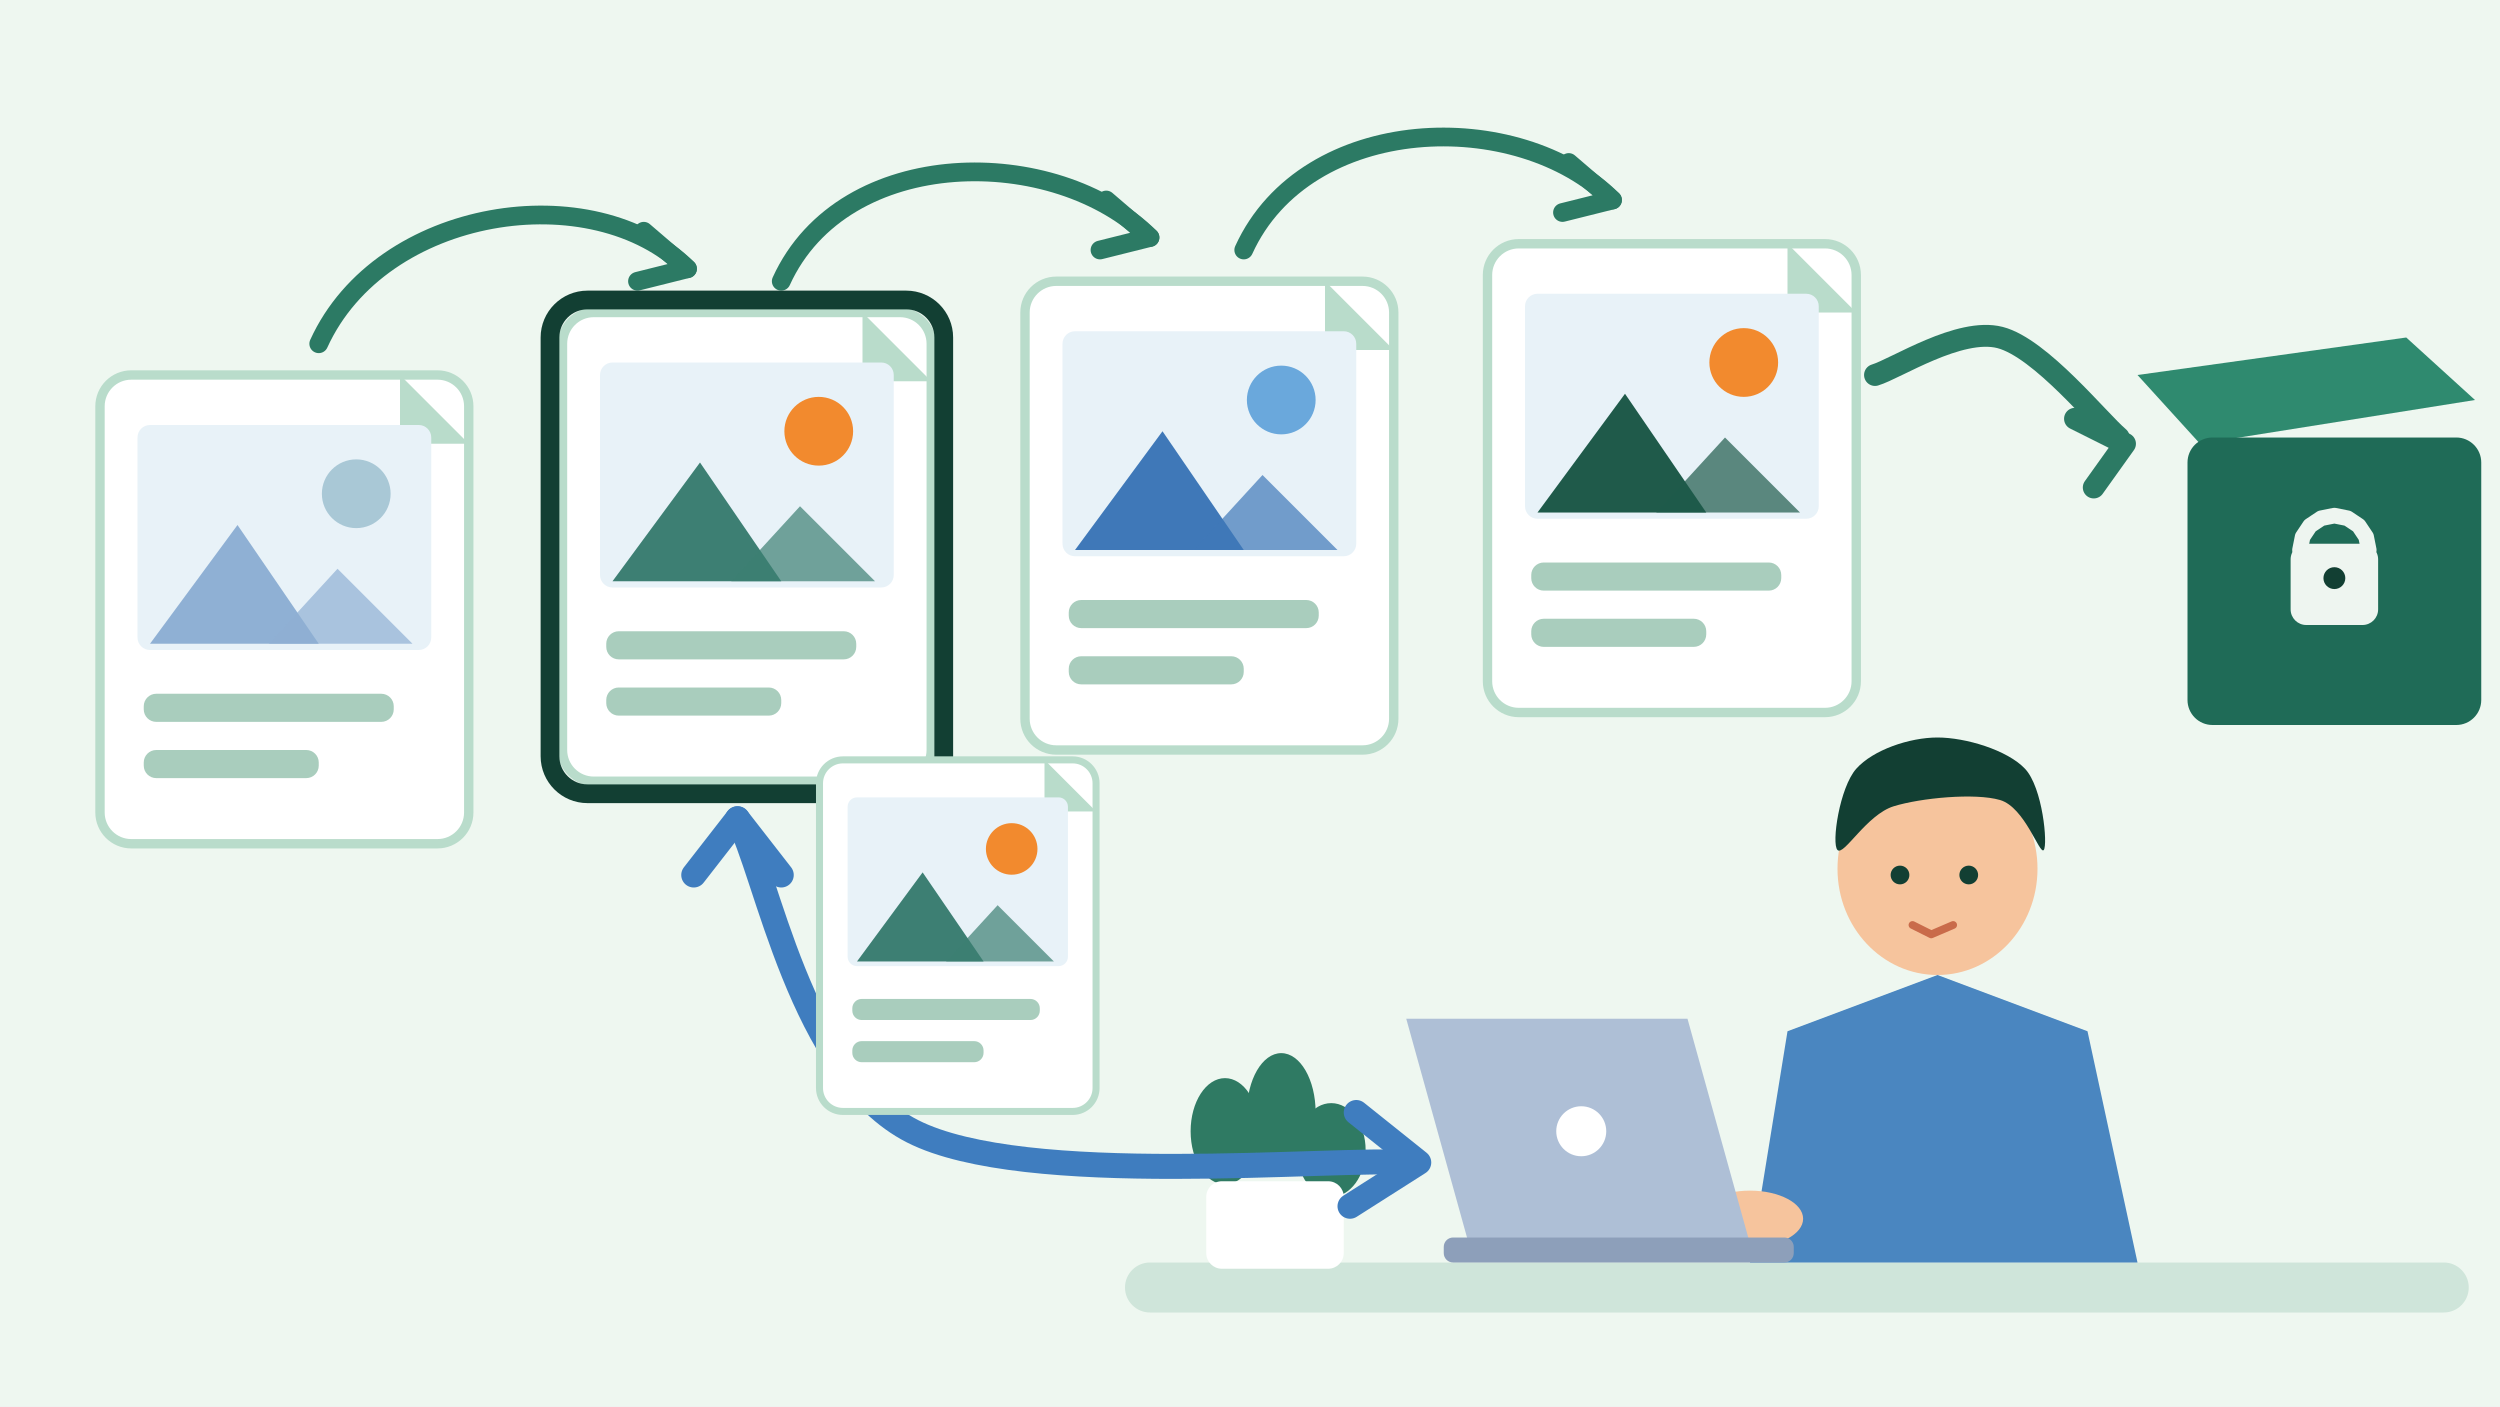
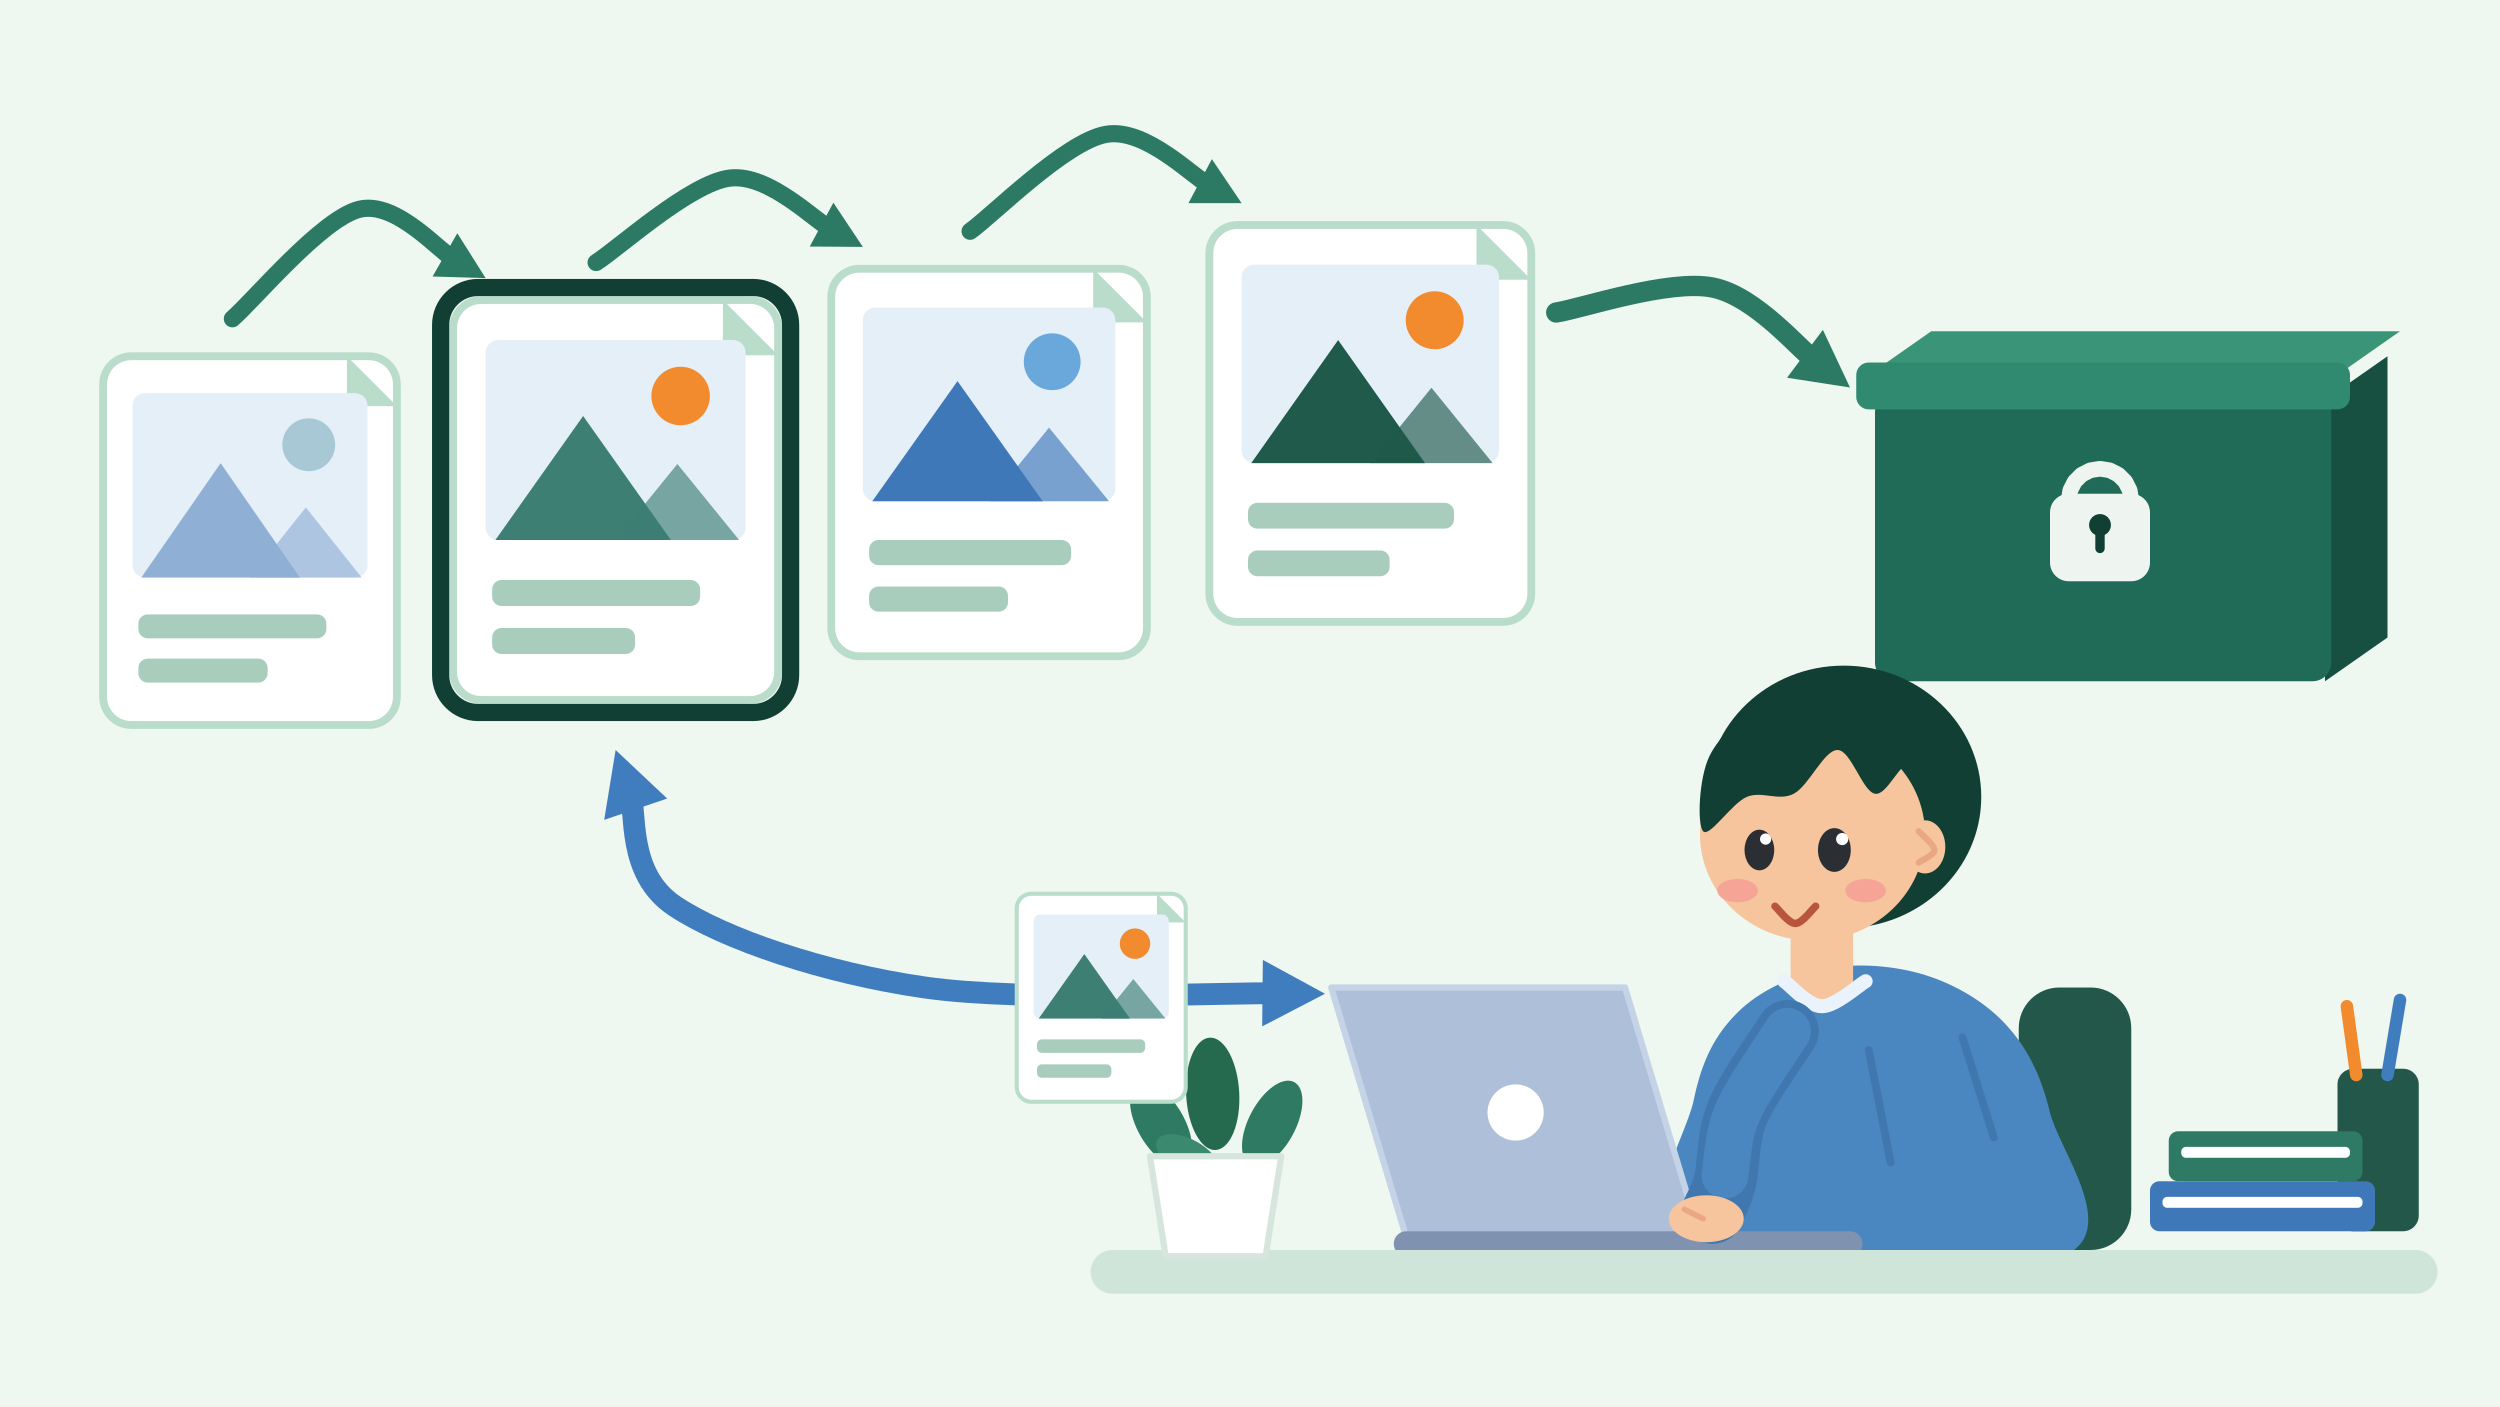
<svg xmlns="http://www.w3.org/2000/svg" viewBox="0 0 800 450" role="img">
  <g>
    <g>
      <rect x="0" y="0" width="800" height="450" fill="#eef7f0" />
    </g>
  </g>
-   <g transform="translate(91 195) translate(-91 -195)">
-     <g>
-       <rect x="32" y="120" width="118" height="150" rx="10" fill="#ffffff" stroke="#b9dccb" stroke-width="3" stroke-linecap="round" stroke-linejoin="round" />
-     </g>
-     <g>
-       <path d="M128 120 C128 120 150 142 150 142 C150 142 128 142 128 142 C128 142 128 120 128 120Z" fill="#b9dccb" />
-     </g>
-     <g>
-       <rect x="44" y="136" width="94" height="72" rx="4" fill="#e8f2f8" />
-     </g>
-     <g>
-       <ellipse cx="114" cy="158" rx="11" ry="11" fill="#a9c8d6" />
-     </g>
-     <g>
-       <path d="M48 206 C48 206 76 168 76 168 C76 168 102 206 102 206 C102 206 48 206 48 206Z" fill="#8fb0d4" />
-     </g>
-     <g>
-       <path d="M86 206 C86 206 108 182 108 182 C108 182 132 206 132 206 C132 206 86 206 86 206Z" fill="#8fb0d4" fill-opacity="0.7" />
-     </g>
-     <g>
-       <rect x="46" y="222" width="80" height="9" rx="4" fill="#a9cdbd" />
-       <rect x="46" y="240" width="56" height="9" rx="4" fill="#a9cdbd" />
-     </g>
-   </g>
-   <g transform="translate(239 175) translate(-239 -175)">
-     <g>
-       <rect x="180" y="100" width="118" height="150" rx="10" fill="#ffffff" stroke="#b9dccb" stroke-width="3" stroke-linecap="round" stroke-linejoin="round" />
-     </g>
-     <g>
-       <path d="M276 100 C276 100 298 122 298 122 C298 122 276 122 276 122 C276 122 276 100 276 100Z" fill="#b9dccb" />
-     </g>
-     <g>
-       <rect x="192" y="116" width="94" height="72" rx="4" fill="#e8f2f8" />
-     </g>
-     <g>
-       <ellipse cx="262" cy="138" rx="11" ry="11" fill="#f28a2e" />
-     </g>
-     <g>
-       <path d="M196 186 C196 186 224 148 224 148 C224 148 250 186 250 186 C250 186 196 186 196 186Z" fill="#3d7f73" />
-     </g>
-     <g>
-       <path d="M234 186 C234 186 256 162 256 162 C256 162 280 186 280 186 C280 186 234 186 234 186Z" fill="#3d7f73" fill-opacity="0.7" />
-     </g>
-     <g>
-       <rect x="194" y="202" width="80" height="9" rx="4" fill="#a9cdbd" />
-       <rect x="194" y="220" width="56" height="9" rx="4" fill="#a9cdbd" />
-     </g>
-   </g>
-   <g transform="translate(387 165) translate(-387 -165)">
-     <g>
-       <rect x="328" y="90" width="118" height="150" rx="10" fill="#ffffff" stroke="#b9dccb" stroke-width="3" stroke-linecap="round" stroke-linejoin="round" />
-     </g>
-     <g>
-       <path d="M424 90 C424 90 446 112 446 112 C446 112 424 112 424 112 C424 112 424 90 424 90Z" fill="#b9dccb" />
-     </g>
-     <g>
-       <rect x="340" y="106" width="94" height="72" rx="4" fill="#e8f2f8" />
-     </g>
-     <g>
-       <ellipse cx="410" cy="128" rx="11" ry="11" fill="#6aa8dc" />
-     </g>
-     <g>
-       <path d="M344 176 C344 176 372 138 372 138 C372 138 398 176 398 176 C398 176 344 176 344 176Z" fill="#3f78b8" />
-     </g>
-     <g>
-       <path d="M382 176 C382 176 404 152 404 152 C404 152 428 176 428 176 C428 176 382 176 382 176Z" fill="#3f78b8" fill-opacity="0.7" />
-     </g>
-     <g>
-       <rect x="342" y="192" width="80" height="9" rx="4" fill="#a9cdbd" />
-       <rect x="342" y="210" width="56" height="9" rx="4" fill="#a9cdbd" />
-     </g>
-   </g>
-   <g transform="translate(535 153) translate(-535 -153)">
-     <g>
-       <rect x="476" y="78" width="118" height="150" rx="10" fill="#ffffff" stroke="#b9dccb" stroke-width="3" stroke-linecap="round" stroke-linejoin="round" />
-     </g>
-     <g>
-       <path d="M572 78 C572 78 594 100 594 100 C594 100 572 100 572 100 C572 100 572 78 572 78Z" fill="#b9dccb" />
-     </g>
-     <g>
-       <rect x="488" y="94" width="94" height="72" rx="4" fill="#e8f2f8" />
-     </g>
-     <g>
-       <ellipse cx="558" cy="116" rx="11" ry="11" fill="#f28a2e" />
-     </g>
-     <g>
-       <path d="M492 164 C492 164 520 126 520 126 C520 126 546 164 546 164 C546 164 492 164 492 164Z" fill="#1f5a4a" />
-     </g>
-     <g>
-       <path d="M530 164 C530 164 552 140 552 140 C552 140 576 164 576 164 C576 164 530 164 530 164Z" fill="#1f5a4a" fill-opacity="0.7" />
-     </g>
-     <g>
-       <rect x="490" y="180" width="80" height="9" rx="4" fill="#a9cdbd" />
-       <rect x="490" y="198" width="56" height="9" rx="4" fill="#a9cdbd" />
-     </g>
-   </g>
-   <g>
-     <g>
-       <path d="M102 110 C122 66 190 56 220 86" fill="none" stroke="#2c7a64" stroke-width="6" stroke-linecap="round" stroke-linejoin="round" />
-     </g>
-     <g>
-       <path d="M206 74 C206 74 220 86 220 86 C220 86 204 90 204 90" fill="none" stroke="#2c7a64" stroke-width="6" stroke-linecap="round" stroke-linejoin="round" />
-     </g>
-   </g>
-   <g>
-     <g>
-       <path d="M250 90 C270 46 338 46 368 76" fill="none" stroke="#2c7a64" stroke-width="6" stroke-linecap="round" stroke-linejoin="round" />
-     </g>
-     <g>
-       <path d="M354 64 C354 64 368 76 368 76 C368 76 352 80 352 80" fill="none" stroke="#2c7a64" stroke-width="6" stroke-linecap="round" stroke-linejoin="round" />
-     </g>
-   </g>
-   <g>
-     <g>
-       <path d="M398 80 C418 36 486 34 516 64" fill="none" stroke="#2c7a64" stroke-width="6" stroke-linecap="round" stroke-linejoin="round" />
-     </g>
-     <g>
-       <path d="M502 52 C502 52 516 64 516 64 C516 64 500 68 500 68" fill="none" stroke="#2c7a64" stroke-width="6" stroke-linecap="round" stroke-linejoin="round" />
-     </g>
-   </g>
-   <g>
-     <g>
-       <path d="M600 120 C606.67 118 627 104.67 640 108 C653 111.33 671.67 134.67 678 140" fill="none" stroke="#2c7a64" stroke-width="7" stroke-linecap="round" stroke-linejoin="round" />
-     </g>
-     <g>
-       <path d="M664 134 C664 134 680 142 680 142 C680 142 670 156 670 156" fill="none" stroke="#2c7a64" stroke-width="7" stroke-linecap="round" stroke-linejoin="round" />
-     </g>
-   </g>
-   <g transform="translate(747 232) translate(-747 -232)">
-     <g>
-       <path d="M684 120 C684 120 770 108 770 108 C770 108 792 128 792 128 C792 128 704 142 704 142 C704 142 684 120 684 120Z" fill="#2f8a6f" />
-     </g>
-     <g>
-       <rect x="700" y="140" width="94" height="92" rx="8" fill="#1f6b57" />
-     </g>
-     <g>
-       <path d="M736 176 C736 176 736.84 171.79 736.84 171.79 C736.84 171.79 739.22 168.22 739.22 168.22 C739.22 168.22 742.79 165.84 742.79 165.84 C742.79 165.84 747 165 747 165 C747 165 751.21 165.84 751.21 165.84 C751.21 165.84 754.78 168.22 754.78 168.22 C754.78 168.22 757.16 171.79 757.16 171.79 C757.16 171.79 758 176 758 176" fill="none" stroke="#eef5f0" stroke-width="5" stroke-linecap="round" stroke-linejoin="round" />
-     </g>
-     <g>
-       <rect x="733" y="174" width="28" height="26" rx="5" fill="#eef5f0" />
-     </g>
-     <g>
-       <ellipse cx="747" cy="185" rx="3.5" ry="3.5" fill="#123f33" />
-     </g>
-   </g>
-   <g>
-     <g>
-       <rect x="360" y="404" width="430" height="16" rx="8" fill="#cfe5da" />
-     </g>
-   </g>
-   <g>
-     <g>
-       <ellipse cx="392" cy="362" rx="11" ry="17" fill="#2f7a63" />
-       <ellipse cx="410" cy="356" rx="11" ry="19" fill="#2f7a63" />
-       <ellipse cx="426" cy="368" rx="11" ry="15" fill="#2f7a63" />
-     </g>
-     <g>
-       <rect x="386" y="378" width="44" height="28" rx="5" fill="#ffffff" />
-     </g>
-   </g>
-   <g>
-     <g>
-       <path d="M560 404 C560 404 572 330 572 330 C572 330 620 312 620 312 C620 312 668 330 668 330 C668 330 684 404 684 404 C684 404 560 404 560 404Z" fill="#4a86c0" />
-     </g>
-     <g>
-       <ellipse cx="620" cy="278" rx="32" ry="34" fill="#f6c49d" />
-     </g>
-     <g>
-       <path d="M588 272 C586 270 588.67 252 594 246 C599.33 240 611 236 620 236 C629 236 642.33 240 648 246 C653.67 252 655.33 270.33 654 272 C652.67 273.67 648 258.33 640 256 C632 253.67 614.67 255.33 606 258 C597.33 260.67 590 274 588 272Z" fill="#123f33" />
-     </g>
-     <g>
-       <ellipse cx="608" cy="280" rx="3" ry="3" fill="#123f33" />
-       <ellipse cx="630" cy="280" rx="3" ry="3" fill="#123f33" />
-     </g>
-     <g>
-       <path d="M612 296 C612 296 618 299 618 299 C618 299 625 296 625 296" fill="none" stroke="#c96b4a" stroke-width="2.5" stroke-linecap="round" stroke-linejoin="round" />
-     </g>
-     <g>
-       <ellipse cx="560" cy="390" rx="17" ry="9" fill="#f6c49d" />
-     </g>
-   </g>
-   <g>
-     <g>
-       <path d="M450 326 C450 326 540 326 540 326 C540 326 560 398 560 398 C560 398 470 398 470 398 C470 398 450 326 450 326Z" fill="#aebfd6" />
-     </g>
-     <g>
-       <rect x="462" y="396" width="112" height="8" rx="3" fill="#8d9fba" />
-     </g>
-     <g>
-       <ellipse cx="506" cy="362" rx="8" ry="8" fill="#ffffff" />
-     </g>
-   </g>
-   <g>
-     <g>
-       <rect x="176" y="96" width="126" height="158" rx="12" fill="none" stroke="#123f33" stroke-width="6" stroke-linecap="round" stroke-linejoin="round" />
-     </g>
-   </g>
-   <g>
-     <g>
-       <path d="M236 262 C245.33 278.67 256 343.67 292 362 C328 380.33 425.33 370.33 452 372" fill="none" stroke="#3f7dbf" stroke-width="8" stroke-linecap="round" stroke-linejoin="round" />
-     </g>
-     <g>
-       <path d="M434 356 C434 356 454 372 454 372 C454 372 432 386 432 386" fill="none" stroke="#3f7dbf" stroke-width="8" stroke-linecap="round" stroke-linejoin="round" />
-     </g>
-     <g>
-       <path d="M222 280 C222 280 236 262 236 262 C236 262 250 280 250 280" fill="none" stroke="#3f7dbf" stroke-width="8" stroke-linecap="round" stroke-linejoin="round" />
-     </g>
-   </g>
-   <g transform="translate(306.49 299.41) scale(0.75 0.75) translate(-239 -175)">
-     <g>
-       <rect x="180" y="100" width="118" height="150" rx="10" fill="#ffffff" stroke="#b9dccb" stroke-width="3" stroke-linecap="round" stroke-linejoin="round" />
-     </g>
-     <g>
-       <path d="M276 100 C276 100 298 122 298 122 C298 122 276 122 276 122 C276 122 276 100 276 100Z" fill="#b9dccb" />
-     </g>
-     <g>
-       <rect x="192" y="116" width="94" height="72" rx="4" fill="#e8f2f8" />
-     </g>
-     <g>
-       <ellipse cx="262" cy="138" rx="11" ry="11" fill="#f28a2e" />
-     </g>
-     <g>
-       <path d="M196 186 C196 186 224 148 224 148 C224 148 250 186 250 186 C250 186 196 186 196 186Z" fill="#3d7f73" />
-     </g>
-     <g>
-       <path d="M234 186 C234 186 256 162 256 162 C256 162 280 186 280 186 C280 186 234 186 234 186Z" fill="#3d7f73" fill-opacity="0.7" />
-     </g>
-     <g>
-       <rect x="194" y="202" width="80" height="9" rx="4" fill="#a9cdbd" />
-       <rect x="194" y="220" width="56" height="9" rx="4" fill="#a9cdbd" />
+   <g transform="translate(80 173) translate(-80 -173)">
+     <g>
+       <rect x="33" y="114" width="94" height="118" rx="9" fill="#ffffff" stroke="#b9dccb" stroke-width="2.5" stroke-linecap="round" stroke-linejoin="round" />
+     </g>
+     <g>
+       <path d="M111.02 114 C111.02 114 127 129.98 127 129.98 C127 129.98 111.02 129.98 111.02 129.98 C111.02 129.98 111.02 114 111.02 114Z" fill="#b9dccb" />
+     </g>
+     <g>
+       <rect x="42.4" y="125.8" width="75.2" height="59" rx="4" fill="#e4eff8" />
+     </g>
+     <g>
+       <ellipse cx="98.8" cy="142.32" rx="8.46" ry="8.46" fill="#a9c8d6" />
+     </g>
+     <g>
+       <path d="M45.22 184.8 C45.22 184.8 70.6 148.22 70.6 148.22 C70.6 148.22 95.98 184.8 95.98 184.8 C95.98 184.8 45.22 184.8 45.22 184.8Z" fill="#8fb0d4" />
+     </g>
+     <g>
+       <path d="M80 184.8 C80 184.8 97.86 162.38 97.86 162.38 C97.86 162.38 115.72 184.8 115.72 184.8 C115.72 184.8 80 184.8 80 184.8Z" fill="#8fb0d4" fill-opacity="0.65" />
+     </g>
+     <g>
+       <rect x="44.28" y="196.6" width="60.16" height="7.67" rx="3" fill="#a9cdbd" />
+       <rect x="44.28" y="210.76" width="41.36" height="7.67" rx="3" fill="#a9cdbd" />
+     </g>
+   </g>
+   <g transform="translate(197 160) translate(-197 -160)">
+     <g>
+       <rect x="145" y="96" width="104" height="128" rx="9" fill="#ffffff" stroke="#b9dccb" stroke-width="2.5" stroke-linecap="round" stroke-linejoin="round" />
+     </g>
+     <g>
+       <path d="M231.32 96 C231.32 96 249 113.68 249 113.68 C249 113.68 231.32 113.68 231.32 113.68 C231.32 113.68 231.32 96 231.32 96Z" fill="#b9dccb" />
+     </g>
+     <g>
+       <rect x="155.4" y="108.8" width="83.2" height="64" rx="4" fill="#e4eff8" />
+     </g>
+     <g>
+       <ellipse cx="217.8" cy="126.72" rx="9.36" ry="9.36" fill="#f28a2e" />
+     </g>
+     <g>
+       <path d="M158.52 172.8 C158.52 172.8 186.6 133.12 186.6 133.12 C186.6 133.12 214.68 172.8 214.68 172.8 C214.68 172.8 158.52 172.8 158.52 172.8Z" fill="#3d7f73" />
+     </g>
+     <g>
+       <path d="M197 172.8 C197 172.8 216.76 148.48 216.76 148.48 C216.76 148.48 236.52 172.8 236.52 172.8 C236.52 172.8 197 172.8 197 172.8Z" fill="#3d7f73" fill-opacity="0.65" />
+     </g>
+     <g>
+       <rect x="157.48" y="185.6" width="66.56" height="8.32" rx="3" fill="#a9cdbd" />
+       <rect x="157.48" y="200.96" width="45.76" height="8.32" rx="3" fill="#a9cdbd" />
+     </g>
+   </g>
+   <g transform="translate(316.5 148) translate(-316.5 -148)">
+     <g>
+       <rect x="266" y="86" width="101" height="124" rx="9" fill="#ffffff" stroke="#b9dccb" stroke-width="2.5" stroke-linecap="round" stroke-linejoin="round" />
+     </g>
+     <g>
+       <path d="M349.83 86 C349.83 86 367 103.17 367 103.17 C367 103.17 349.83 103.17 349.83 103.17 C349.83 103.17 349.83 86 349.83 86Z" fill="#b9dccb" />
+     </g>
+     <g>
+       <rect x="276.1" y="98.4" width="80.8" height="62" rx="4" fill="#e4eff8" />
+     </g>
+     <g>
+       <ellipse cx="336.7" cy="115.76" rx="9.09" ry="9.09" fill="#6aa8dc" />
+     </g>
+     <g>
+       <path d="M279.13 160.4 C279.13 160.4 306.4 121.96 306.4 121.96 C306.4 121.96 333.67 160.4 333.67 160.4 C333.67 160.4 279.13 160.4 279.13 160.4Z" fill="#3f78b8" />
+     </g>
+     <g>
+       <path d="M316.5 160.4 C316.5 160.4 335.69 136.84 335.69 136.84 C335.69 136.84 354.88 160.4 354.88 160.4 C354.88 160.4 316.5 160.4 316.5 160.4Z" fill="#3f78b8" fill-opacity="0.65" />
+     </g>
+     <g>
+       <rect x="278.12" y="172.8" width="64.64" height="8.06" rx="3" fill="#a9cdbd" />
+       <rect x="278.12" y="187.68" width="44.44" height="8.06" rx="3" fill="#a9cdbd" />
+     </g>
+   </g>
+   <g transform="translate(438.5 135.5) translate(-438.5 -135.5)">
+     <g>
+       <rect x="387" y="72" width="103" height="127" rx="9" fill="#ffffff" stroke="#b9dccb" stroke-width="2.5" stroke-linecap="round" stroke-linejoin="round" />
+     </g>
+     <g>
+       <path d="M472.49 72 C472.49 72 490 89.51 490 89.51 C490 89.51 472.49 89.51 472.49 89.51 C472.49 89.51 472.49 72 472.49 72Z" fill="#b9dccb" />
+     </g>
+     <g>
+       <rect x="397.3" y="84.7" width="82.4" height="63.5" rx="4" fill="#e4eff8" />
+     </g>
+     <g>
+       <ellipse cx="459.1" cy="102.48" rx="9.27" ry="9.27" fill="#f28a2e" />
+     </g>
+     <g>
+       <path d="M400.39 148.2 C400.39 148.2 428.2 108.83 428.2 108.83 C428.2 108.83 456.01 148.2 456.01 148.2 C456.01 148.2 400.39 148.2 400.39 148.2Z" fill="#1f5a4a" />
+     </g>
+     <g>
+       <path d="M438.5 148.2 C438.5 148.2 458.07 124.07 458.07 124.07 C458.07 124.07 477.64 148.2 477.64 148.2 C477.64 148.2 438.5 148.2 438.5 148.2Z" fill="#1f5a4a" fill-opacity="0.65" />
+     </g>
+     <g>
+       <rect x="399.36" y="160.9" width="65.92" height="8.26" rx="3" fill="#a9cdbd" />
+       <rect x="399.36" y="176.14" width="45.32" height="8.26" rx="3" fill="#a9cdbd" />
+     </g>
+   </g>
+   <g>
+     <g>
+       <path d="M74.36 102 C81.11 96.17 102.89 70.04 114.88 67 C126.87 63.96 141.05 80.99 146.29 83.79" fill="none" stroke="#2c7a64" stroke-width="5.5" stroke-linecap="round" stroke-linejoin="round" />
+     </g>
+     <g>
+       <path d="M155.4 89 C155.4 89 138.42 88.48 138.42 88.48 C138.42 88.48 146.34 74.63 146.34 74.63 C146.34 74.63 155.4 89 155.4 89Z" fill="#2c7a64" />
+     </g>
+   </g>
+   <g>
+     <g>
+       <path d="M190.76 84 C197.87 79.5 220.75 58.66 233.43 57 C246.11 55.34 261.29 71.18 266.86 74.02" fill="none" stroke="#2c7a64" stroke-width="5.5" stroke-linecap="round" stroke-linejoin="round" />
+     </g>
+     <g>
+       <path d="M276.1 79 C276.1 79 259.11 78.9 259.11 78.9 C259.11 78.9 266.68 64.86 266.68 64.86 C266.68 64.86 276.1 79 276.1 79Z" fill="#2c7a64" />
+     </g>
+   </g>
+   <g>
+     <g>
+       <path d="M310.44 74 C317.68 68.83 340.94 45.32 353.87 43 C366.8 40.68 382.34 57.23 388.03 60.07" fill="none" stroke="#2c7a64" stroke-width="5.5" stroke-linecap="round" stroke-linejoin="round" />
+     </g>
+     <g>
+       <path d="M397.3 65 C397.3 65 380.31 65 380.31 65 C380.31 65 387.8 50.92 387.8 50.92 C387.8 50.92 397.3 65 397.3 65Z" fill="#2c7a64" />
+     </g>
+   </g>
+   <g>
+     <g>
+       <path d="M498 100 C506.33 98.67 534.01 89.26 548 92 C561.99 94.74 576.26 112.38 581.91 116.45" fill="none" stroke="#2c7a64" stroke-width="6.5" stroke-linecap="round" stroke-linejoin="round" />
+     </g>
+     <g>
+       <path d="M592 124 C592 124 571.85 120.88 571.85 120.88 C571.85 120.88 583.32 105.55 583.32 105.55 C583.32 105.55 592 124 592 124Z" fill="#2c7a64" />
+     </g>
+   </g>
+   <g transform="translate(672 218) translate(-672 -218)">
+     <g>
+       <path d="M744 128 C744 128 764 114 764 114 C764 114 764 204 764 204 C764 204 744 218 744 218 C744 218 744 128 744 128Z" fill="#174f40" />
+     </g>
+     <g>
+       <rect x="600" y="126" width="146" height="92" rx="6" fill="#1f6b57" />
+     </g>
+     <g>
+       <path d="M598 120 C598 120 748 120 748 120 C748 120 768 106 768 106 C768 106 618 106 618 106 C618 106 598 120 598 120Z" fill="#3a9477" />
+     </g>
+     <g>
+       <rect x="594" y="116" width="158" height="15" rx="4" fill="#2f8a6f" />
+     </g>
+     <g>
+       <path d="M662 160 C662 160 662.49 156.91 662.49 156.91 C662.49 156.91 663.91 154.12 663.91 154.12 C663.91 154.12 666.12 151.91 666.12 151.91 C666.12 151.91 668.91 150.49 668.91 150.49 C668.91 150.49 672 150 672 150 C672 150 675.09 150.49 675.09 150.49 C675.09 150.49 677.88 151.91 677.88 151.91 C677.88 151.91 680.09 154.12 680.09 154.12 C680.09 154.12 681.51 156.91 681.51 156.91 C681.51 156.91 682 160 682 160" fill="none" stroke="#eef5f0" stroke-width="5" stroke-linecap="round" stroke-linejoin="round" />
+     </g>
+     <g>
+       <rect x="656" y="158" width="32" height="28" rx="6" fill="#eef5f0" />
+     </g>
+     <g>
+       <ellipse cx="672" cy="168" rx="3.5" ry="3.5" fill="#123f33" />
+       <rect x="670.5" y="169" width="3" height="8" rx="1.5" fill="#123f33" />
+     </g>
+   </g>
+   <g>
+     <g>
+       <rect x="646" y="316" width="36" height="84" rx="13" fill="#23574a" />
+     </g>
+   </g>
+   <g>
+     <g>
+       <path d="M540 402 C520.33 393.67 539.33 365 542 352 C544.67 339 549 331 556 324 C563 317 574 312 584 310 C594 308 606.33 309 616 312 C625.67 315 635.33 320.67 642 328 C648.67 335.33 653 343.67 656 356 C659 368.33 679.33 394.33 660 402 C640.67 409.67 559.67 410.33 540 402Z" fill="#4a86c0" />
+     </g>
+     <g>
+       <path d="M598 336 C598 336 605 372 605 372" fill="none" stroke="#3f77ae" stroke-width="2.5" stroke-linecap="round" stroke-linejoin="round" />
+       <path d="M628 332 C628 332 638 364 638 364" fill="none" stroke="#3f77ae" stroke-width="2.5" stroke-linecap="round" stroke-linejoin="round" />
+     </g>
+     <g>
+       <rect x="573" y="290" width="20" height="32" rx="7" fill="#f6c49d" />
+     </g>
+     <g>
+       <path d="M571 314 C573 315.33 578.67 322 583 322 C587.33 322 594.67 315.33 597 314" fill="none" stroke="#eaf3fb" stroke-width="4.5" stroke-linecap="round" stroke-linejoin="round" />
+     </g>
+     <g>
+       <ellipse cx="590" cy="255" rx="44" ry="42" fill="#123f33" />
+     </g>
+     <g>
+       <ellipse cx="580" cy="267" rx="36" ry="34" fill="#f6c49d" />
+     </g>
+     <g>
+       <ellipse cx="616" cy="271" rx="6.5" ry="8.5" fill="#f6c49d" />
+     </g>
+     <g>
+       <path d="M614 266 C614.83 267 619 270.33 619 272 C619 273.67 614.83 275.33 614 276" fill="none" stroke="#e9a784" stroke-width="2" stroke-linecap="round" stroke-linejoin="round" />
+     </g>
+     <g>
+       <path d="M545 266 C543 263.83 543.67 248.83 547 242 C550.33 235.17 557.5 229 565 225 C572.5 221 583.17 217.83 592 218 C600.83 218.17 611.17 221 618 226 C624.83 231 632 242.67 633 248 C634 253.33 627.5 258.67 624 258 C620.5 257.33 616 244.67 612 244 C608 243.33 604 254.67 600 254 C596 253.33 592.33 240 588 240 C583.67 240 578.83 251.5 574 254 C569.17 256.5 563.83 253 559 255 C554.17 257 547 268.17 545 266Z" fill="#123f33" />
+     </g>
+     <g>
+       <ellipse cx="556" cy="285" rx="6.5" ry="3.75" fill="#f59c95" fill-opacity="0.8" />
+       <ellipse cx="597" cy="285" rx="6.5" ry="3.75" fill="#f59c95" fill-opacity="0.8" />
+     </g>
+     <g>
+       <path d="M568 290 C569.08 290.92 572.33 295.5 574.5 295.5 C576.67 295.5 579.92 290.92 581 290" fill="none" stroke="#b8553c" stroke-width="2.4" stroke-linecap="round" stroke-linejoin="round" />
+     </g>
+   </g>
+   <g transform="translate(575 272) translate(-575 -272)">
+     <g>
+       <ellipse cx="563" cy="272" rx="4.75" ry="6.5" fill="#2b2f33" />
+       <ellipse cx="587" cy="272" rx="5.25" ry="7" fill="#2b2f33" />
+     </g>
+     <g>
+       <ellipse cx="565" cy="268.5" rx="1.8" ry="1.8" fill="#ffffff" />
+       <ellipse cx="589.5" cy="268.5" rx="1.95" ry="1.95" fill="#ffffff" />
+     </g>
+   </g>
+   <g>
+     <g>
+       <path d="M426 316 C426 316 520 316 520 316 C520 316 544 396 544 396 C544 396 450 396 450 396 C450 396 426 316 426 316Z" fill="#aebfd9" stroke="#c5d3e6" stroke-width="2" stroke-linecap="round" stroke-linejoin="round" />
+     </g>
+     <g>
+       <rect x="446" y="394" width="150" height="8" rx="4" fill="#7f93b1" />
+     </g>
+   </g>
+   <g transform="translate(485 356) translate(-485 -356)">
+     <g>
+       <ellipse cx="485" cy="356" rx="9" ry="9" fill="#ffffff" />
+     </g>
+   </g>
+   <g>
+     <g>
+       <path d="M572 330 C569.33 334.33 559.33 348 556 356 C552.67 364 553.33 372.67 552 378 C550.67 383.33 548.67 386.33 548 388" fill="none" stroke="#3f77ae" stroke-width="20" stroke-linecap="round" stroke-linejoin="round" />
+     </g>
+     <g>
+       <path d="M572 330 C569.33 334.33 559.33 348.33 556 356 C552.67 363.67 552.67 372.67 552 376" fill="none" stroke="#4a86c0" stroke-width="15" stroke-linecap="round" stroke-linejoin="round" />
+     </g>
+     <g>
+       <ellipse cx="546" cy="390" rx="12" ry="7.5" fill="#f6c49d" />
+     </g>
+     <g>
+       <path d="M539 387 C539 387 545 390 545 390" fill="none" stroke="#e9a784" stroke-width="1.8" stroke-linecap="round" stroke-linejoin="round" />
+     </g>
+   </g>
+   <g>
+     <g>
+       <rect x="349" y="400" width="431" height="14" rx="7" fill="#cfe5da" />
+     </g>
+   </g>
+   <g>
+     <g transform="translate(382 370) rotate(-30) translate(-382 -370)">
+       <ellipse cx="378" cy="356" rx="7.5" ry="15" fill="#2f7a63" />
+     </g>
+     <g transform="translate(389 368) rotate(-3) translate(-389 -368)">
+       <ellipse cx="389" cy="350" rx="8.5" ry="18" fill="#25694f" />
+     </g>
+     <g transform="translate(397 370) rotate(28) translate(-397 -370)">
+       <ellipse cx="401" cy="356" rx="7.5" ry="15" fill="#2f7a63" />
+     </g>
+     <g transform="translate(388 372) rotate(-62) translate(-388 -372)">
+       <ellipse cx="386" cy="364" rx="5.5" ry="11" fill="#3b8a70" />
+     </g>
+     <g>
+       <path d="M368 370 C368 370 410 370 410 370 C410 370 405 402 405 402 C405 402 373 402 373 402 C373 402 368 370 368 370Z" fill="#ffffff" stroke="#d6e6dd" stroke-width="2" stroke-linecap="round" stroke-linejoin="round" />
+     </g>
+   </g>
+   <g>
+     <g>
+       <rect x="748" y="342" width="26" height="52" rx="5" fill="#23574a" />
+     </g>
+     <g>
+       <path d="M754 344 C754 344 751 322 751 322" fill="none" stroke="#f28a2e" stroke-width="4" stroke-linecap="round" stroke-linejoin="round" />
+     </g>
+     <g>
+       <path d="M764 344 C764 344 768 320 768 320" fill="none" stroke="#3f7dbf" stroke-width="4" stroke-linecap="round" stroke-linejoin="round" />
+     </g>
+     <g>
+       <rect x="688" y="378" width="72" height="16" rx="3" fill="#3f78b8" />
+     </g>
+     <g>
+       <rect x="692" y="383" width="64" height="3.5" rx="1.5" fill="#ffffff" />
+     </g>
+     <g>
+       <rect x="694" y="362" width="62" height="16" rx="3" fill="#2e7a64" />
+     </g>
+     <g>
+       <rect x="698" y="367" width="54" height="3.5" rx="1.5" fill="#ffffff" />
+     </g>
+   </g>
+   <g>
+     <g>
+       <rect x="141" y="92" width="112" height="136" rx="12" fill="none" stroke="#123f33" stroke-width="5.5" stroke-linecap="round" stroke-linejoin="round" />
+     </g>
+   </g>
+   <g>
+     <g>
+       <path d="M201.49 253.26 C203.91 259.38 200.25 279.54 216 290 C231.75 300.46 263.67 311.36 296 316 C328.33 320.64 391 317.55 410 317.86" fill="none" stroke="#3f7dbf" stroke-width="7" stroke-linecap="round" stroke-linejoin="round" />
+     </g>
+     <g>
+       <path d="M424 318 C424 318 403.9 328.44 403.9 328.44 C403.9 328.44 404.11 307.17 404.11 307.17 C404.11 307.17 424 318 424 318Z" fill="#3f7dbf" />
+     </g>
+     <g>
+       <path d="M197 240 C197 240 213.49 255.53 213.49 255.53 C213.49 255.53 193.34 262.35 193.34 262.35 C193.34 262.35 197 240 197 240Z" fill="#3f7dbf" />
+     </g>
+   </g>
+   <g transform="translate(352.39 319.28) scale(0.52 0.52) translate(-197 -160)">
+     <g>
+       <rect x="145" y="96" width="104" height="128" rx="9" fill="#ffffff" stroke="#b9dccb" stroke-width="2.5" stroke-linecap="round" stroke-linejoin="round" />
+     </g>
+     <g>
+       <path d="M231.32 96 C231.32 96 249 113.68 249 113.68 C249 113.68 231.32 113.68 231.32 113.68 C231.32 113.68 231.32 96 231.32 96Z" fill="#b9dccb" />
+     </g>
+     <g>
+       <rect x="155.4" y="108.8" width="83.2" height="64" rx="4" fill="#e4eff8" />
+     </g>
+     <g>
+       <ellipse cx="217.8" cy="126.72" rx="9.36" ry="9.36" fill="#f28a2e" />
+     </g>
+     <g>
+       <path d="M158.52 172.8 C158.52 172.8 186.6 133.12 186.6 133.12 C186.6 133.12 214.68 172.8 214.68 172.8 C214.68 172.8 158.52 172.8 158.52 172.8Z" fill="#3d7f73" />
+     </g>
+     <g>
+       <path d="M197 172.8 C197 172.8 216.76 148.48 216.76 148.48 C216.76 148.48 236.52 172.8 236.52 172.8 C236.52 172.8 197 172.8 197 172.8Z" fill="#3d7f73" fill-opacity="0.65" />
+     </g>
+     <g>
+       <rect x="157.48" y="185.6" width="66.56" height="8.32" rx="3" fill="#a9cdbd" />
+       <rect x="157.48" y="200.96" width="45.76" height="8.32" rx="3" fill="#a9cdbd" />
    </g>
  </g>
</svg>
